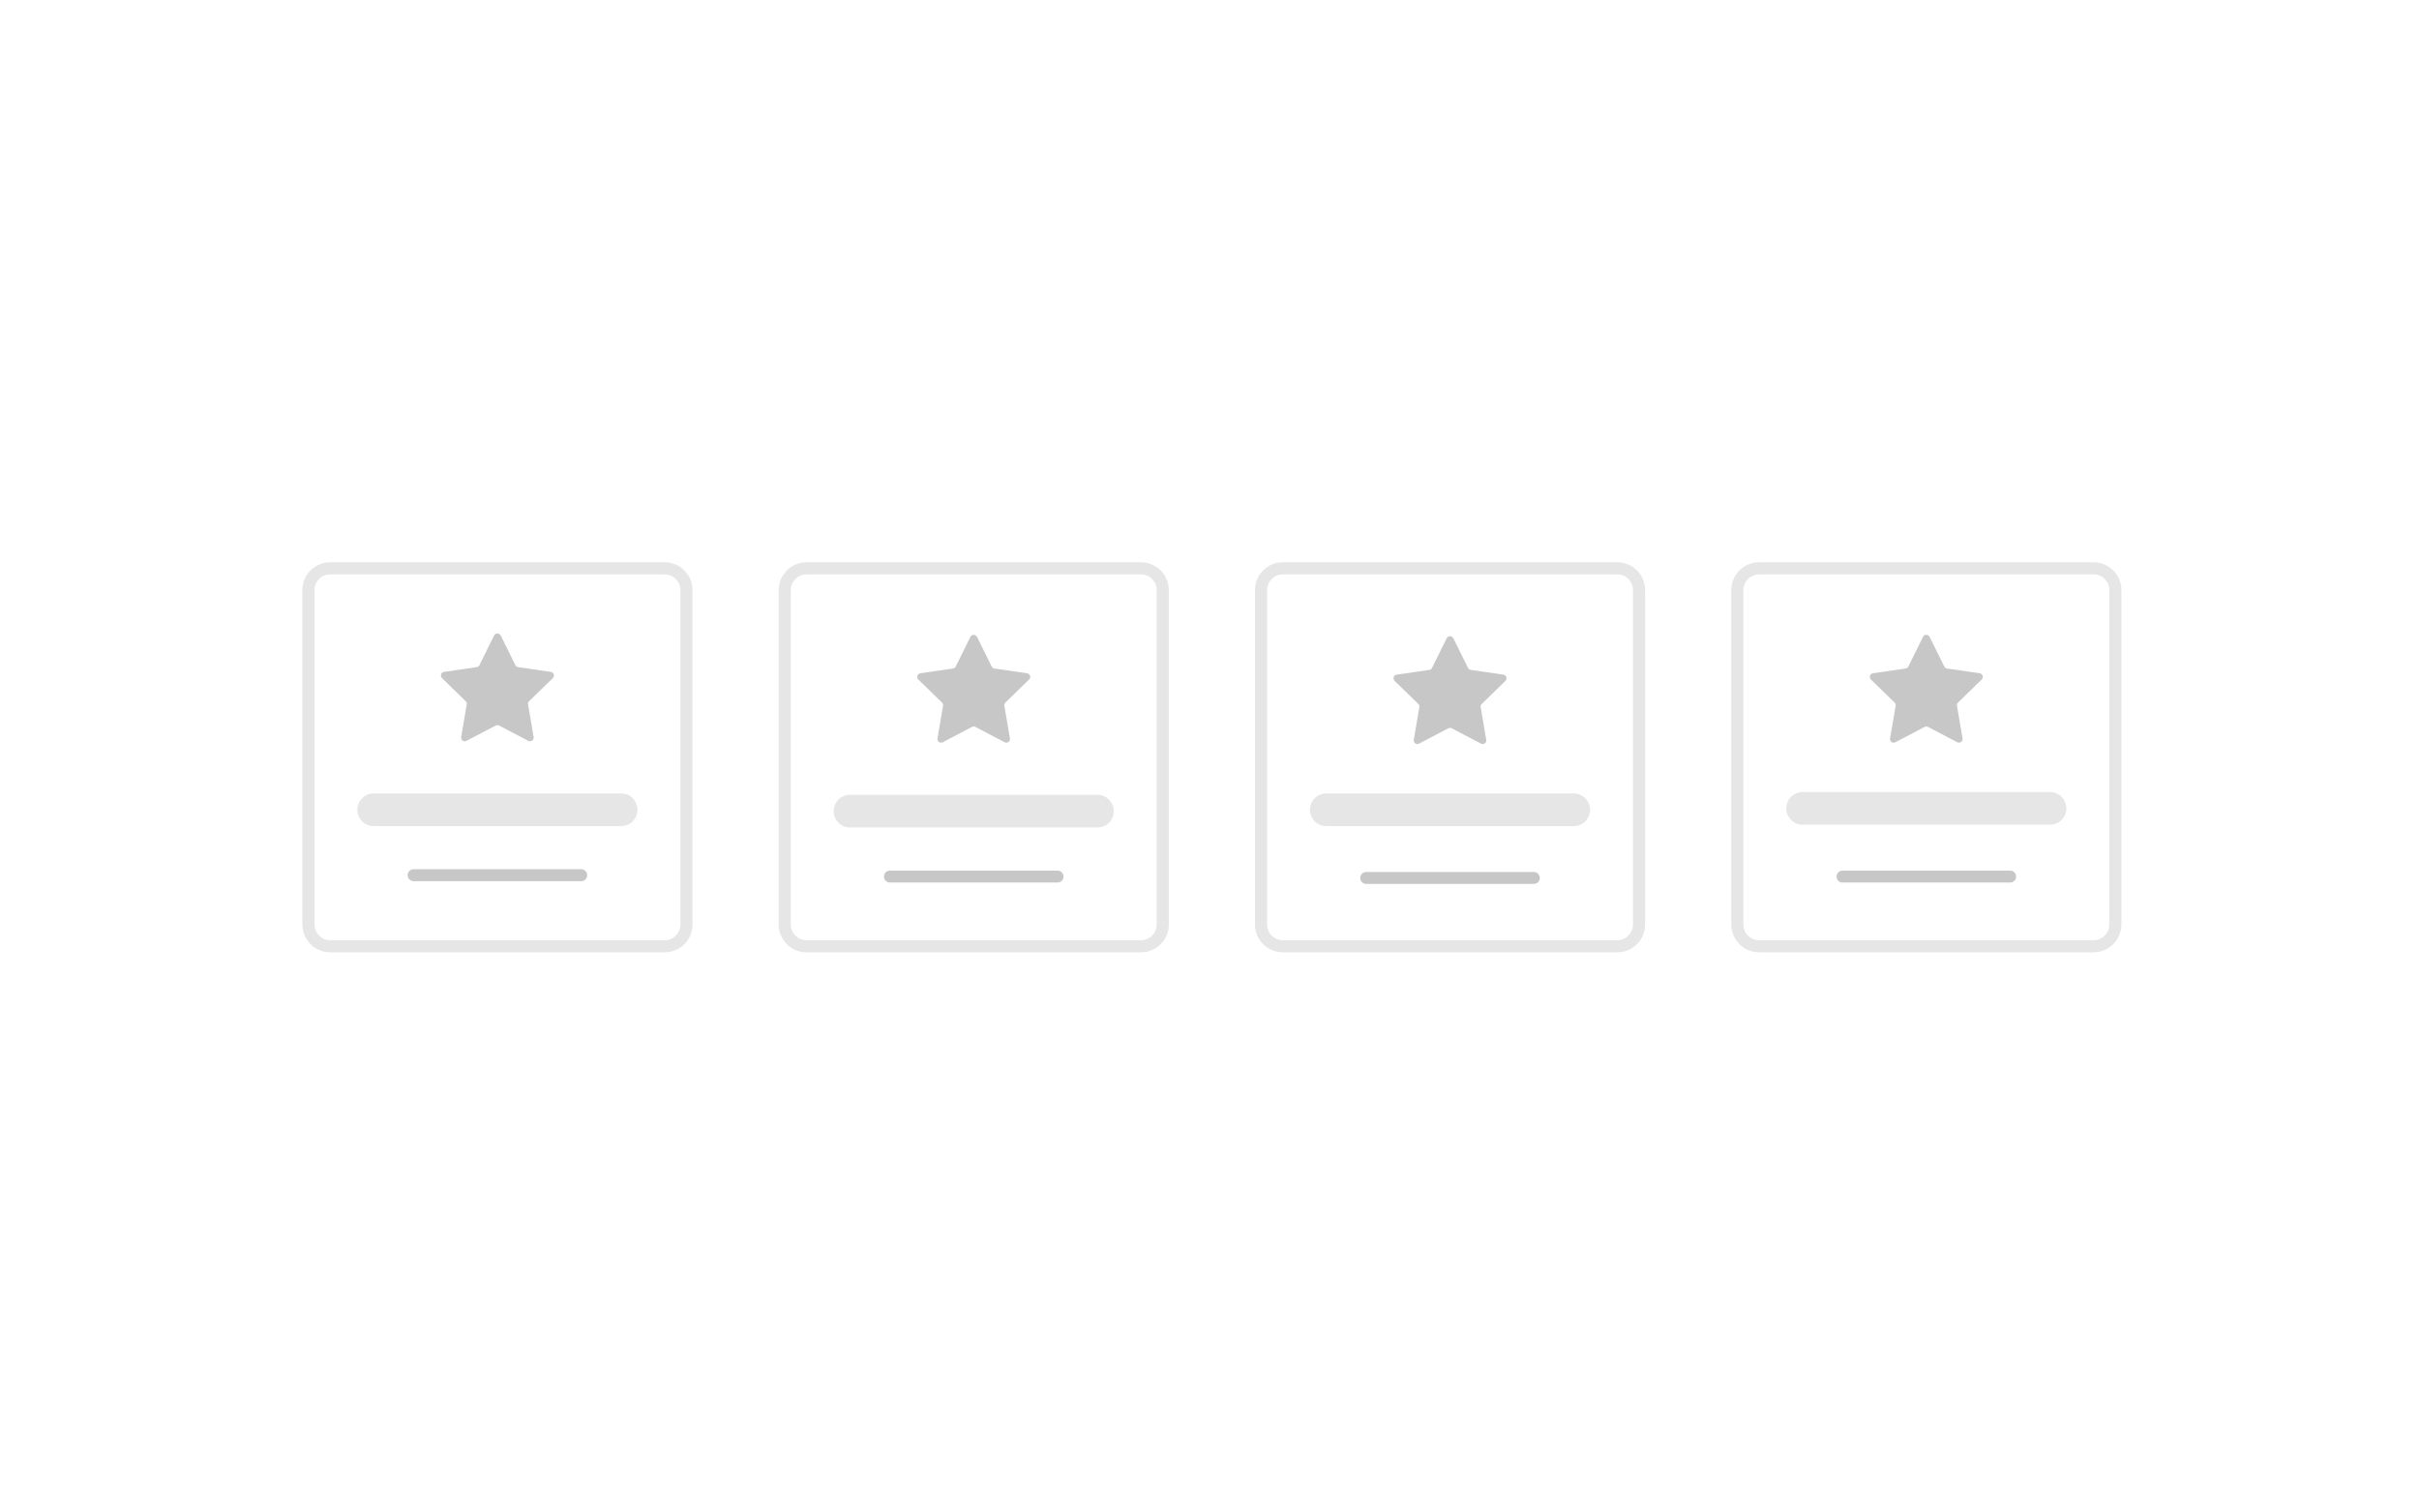
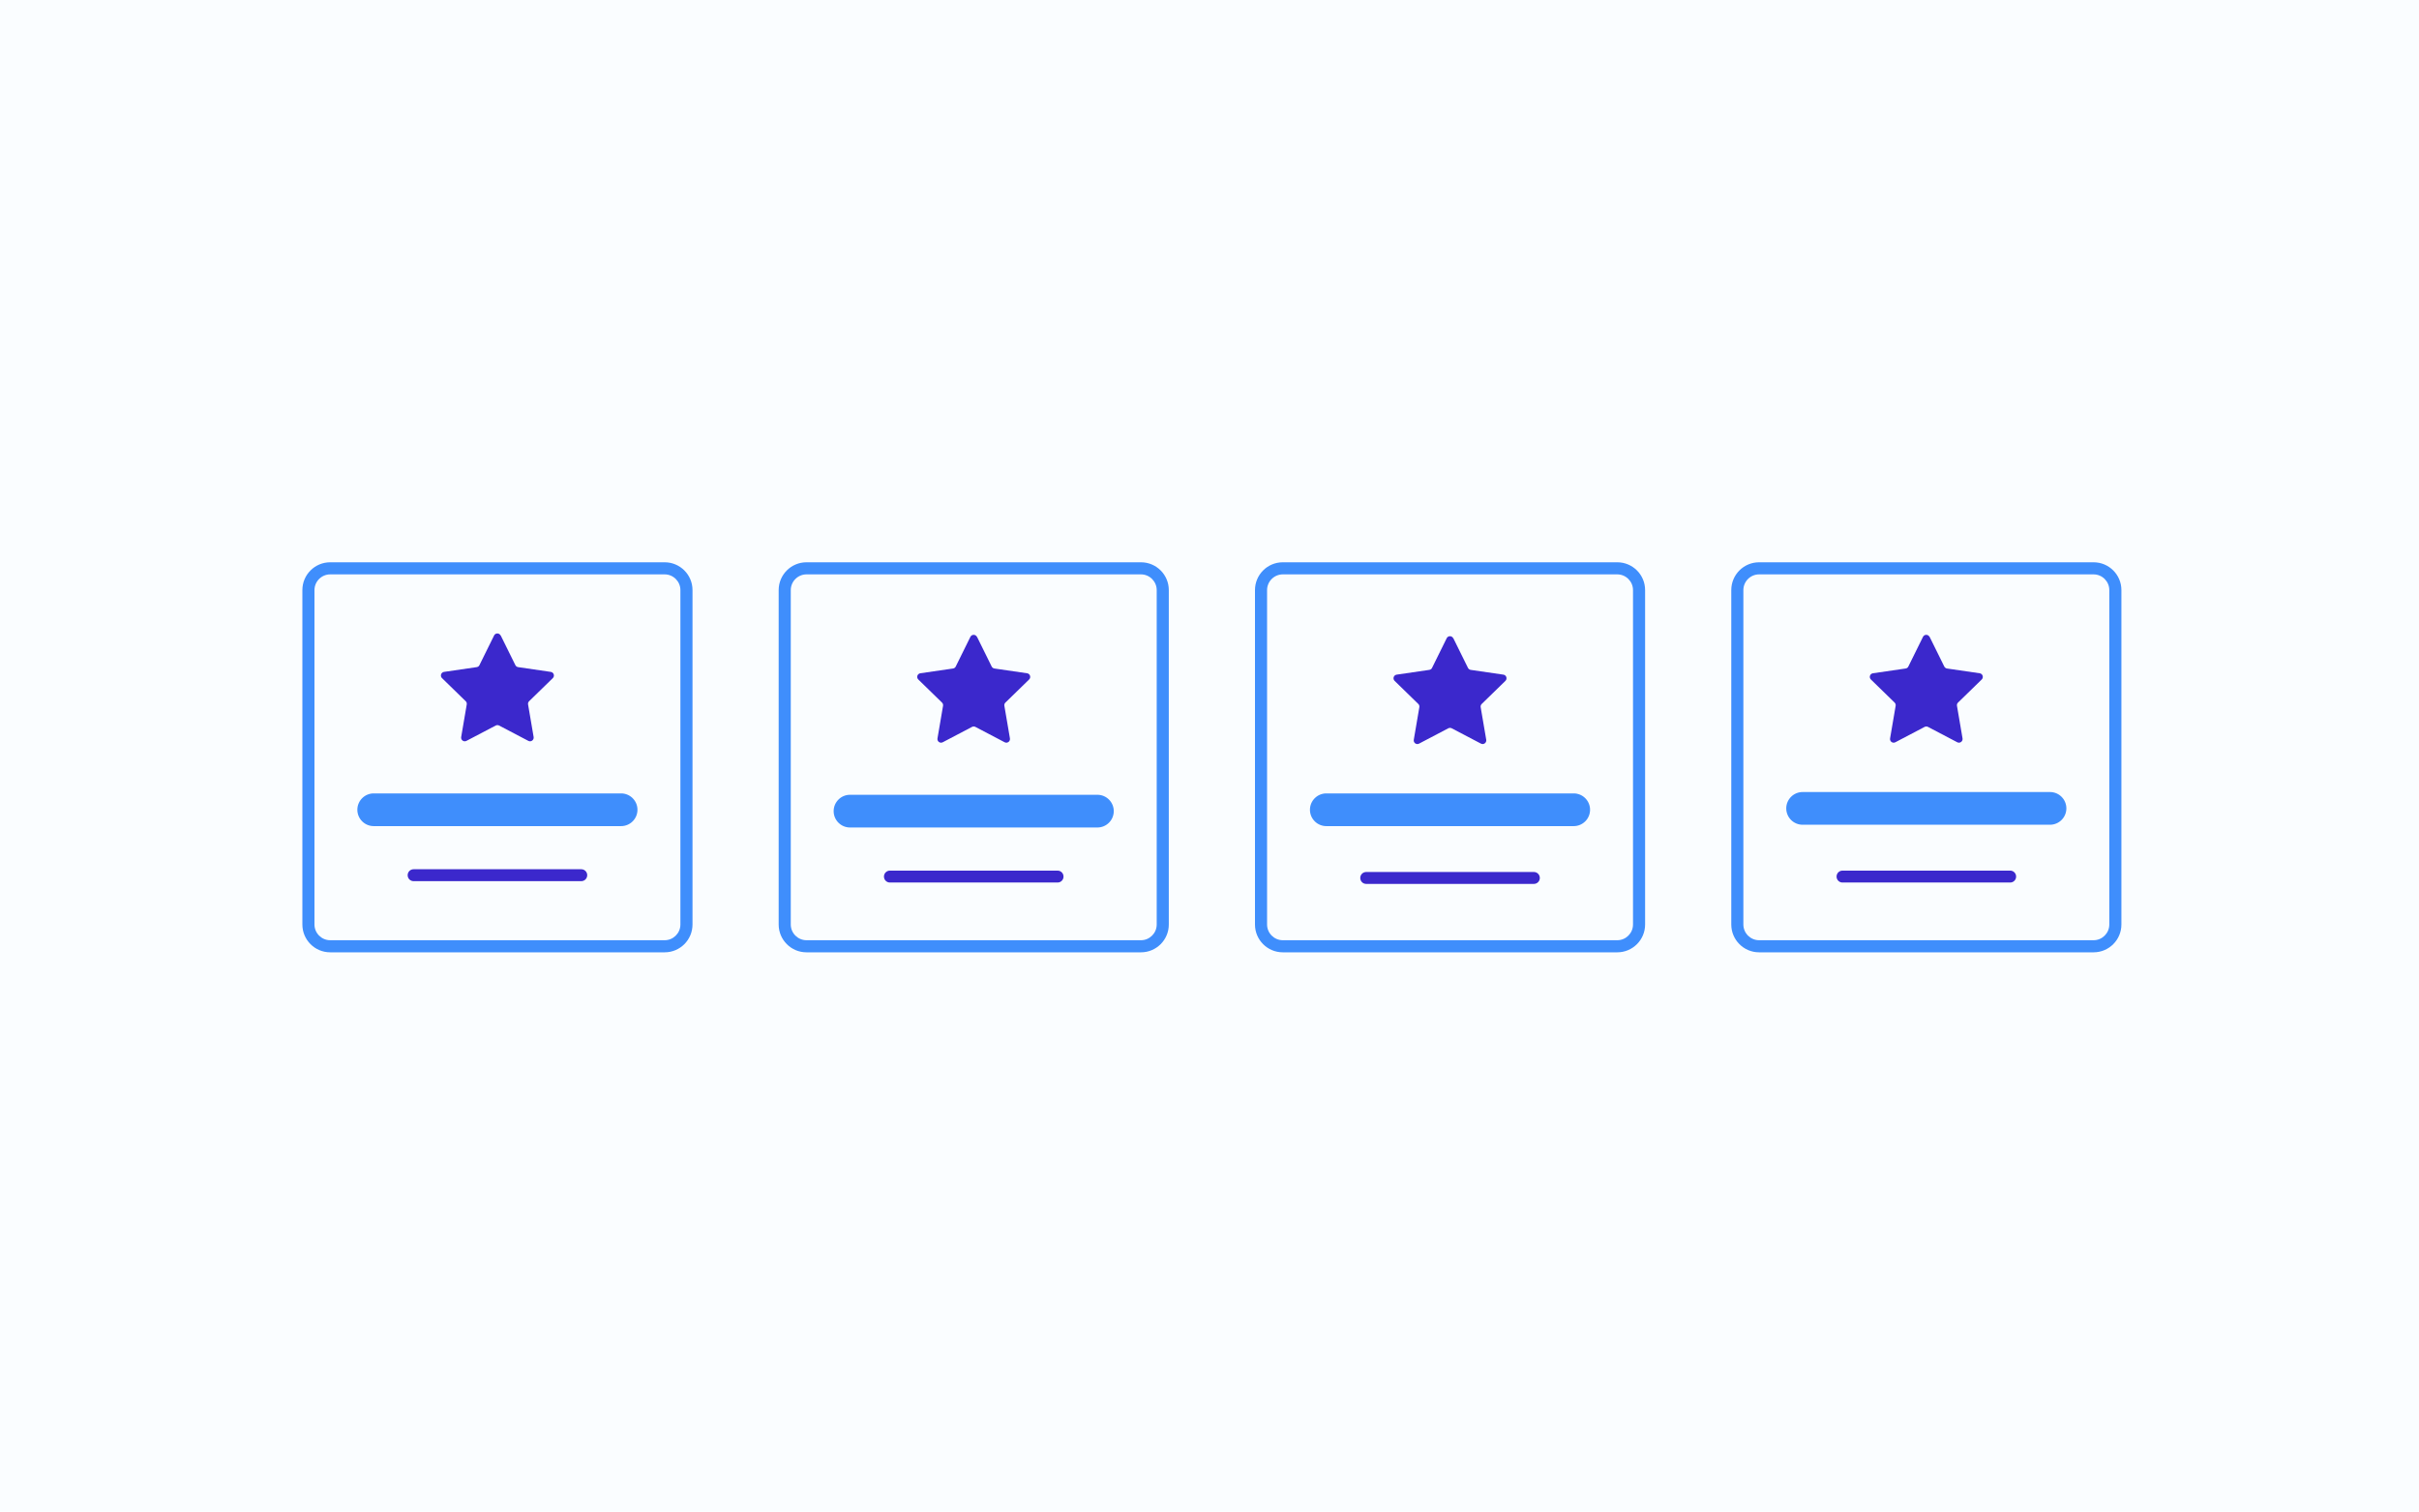
<svg xmlns="http://www.w3.org/2000/svg" width="400" height="250" fill="none">
-   <path d="M109.91 157.51H54.6a4.6 4.6 0 0 1-4.6-4.6V97.6a4.6 4.6 0 0 1 4.6-4.6h55.31a4.6 4.6 0 0 1 4.6 4.6v55.31a4.6 4.6 0 0 1-4.6 4.6zM54.6 95c-1.43 0-2.6 1.17-2.6 2.6v55.31c0 1.43 1.17 2.6 2.6 2.6h55.31c1.43 0 2.6-1.17 2.6-2.6V97.6c0-1.43-1.17-2.6-2.6-2.6H54.6z" fill="#E7E6E6" />
-   <path d="m82.8 105.11 2.42 4.9c.09.18.26.3.45.33l5.41.79c.49.07.69.68.33 1.03l-3.92 3.82c-.14.14-.21.34-.17.53l.92 5.39c.08.49-.43.87-.87.64L82.53 120a.614.614 0 0 0-.56 0l-4.84 2.54a.6.6 0 0 1-.87-.64l.92-5.39c.03-.2-.03-.4-.17-.53l-3.92-3.82a.604.604 0 0 1 .33-1.03l5.41-.79c.2-.03.37-.15.45-.33l2.42-4.9a.6.6 0 0 1 1.08 0h.02z" fill="#C7C7C7" />
-   <path d="M102.7 131.227H61.8a2.708 2.708 0 0 0-2.71 2.705 2.708 2.708 0 0 0 2.71 2.705h40.9a2.707 2.707 0 0 0 2.71-2.705 2.708 2.708 0 0 0-2.71-2.705z" fill="#E7E6E6" />
-   <path d="M96.12 143.77H68.39a.98.98 0 0 0-.98.98v.01c0 .541.438.98.98.98h27.73a.98.98 0 0 0 .98-.98v-.01a.98.98 0 0 0-.98-.98z" fill="#C7C7C7" />
-   <path d="M188.67 157.51h-55.31a4.6 4.6 0 0 1-4.6-4.6V97.6a4.6 4.6 0 0 1 4.6-4.6h55.31a4.6 4.6 0 0 1 4.6 4.6v55.31a4.6 4.6 0 0 1-4.6 4.6zM133.36 95c-1.43 0-2.6 1.17-2.6 2.6v55.31c0 1.43 1.17 2.6 2.6 2.6h55.31c1.43 0 2.6-1.17 2.6-2.6V97.6c0-1.43-1.17-2.6-2.6-2.6h-55.31z" fill="#E7E6E6" />
-   <path d="m161.56 105.337 2.42 4.901c.09.18.26.3.45.33l5.41.789c.49.07.69.681.33 1.031l-3.92 3.819a.59.59 0 0 0-.17.531l.92 5.39c.08.49-.43.87-.87.64l-4.84-2.541a.614.614 0 0 0-.56 0l-4.84 2.541a.6.6 0 0 1-.87-.64l.92-5.39a.6.6 0 0 0-.17-.531l-3.92-3.819a.604.604 0 0 1 .33-1.031l5.41-.789c.2-.03.37-.15.45-.33l2.42-4.901a.6.6 0 0 1 1.08 0h.02z" fill="#C7C7C7" />
-   <path d="M181.46 131.455h-40.9a2.707 2.707 0 0 0-2.71 2.705 2.707 2.707 0 0 0 2.71 2.705h40.9a2.707 2.707 0 0 0 2.71-2.705 2.707 2.707 0 0 0-2.71-2.705z" fill="#E7E6E6" />
-   <path d="M174.88 143.997h-27.73a.98.98 0 0 0-.98.98v.01c0 .542.439.98.98.98h27.73a.98.98 0 0 0 .98-.98v-.01a.98.98 0 0 0-.98-.98z" fill="#C7C7C7" />
-   <path d="M267.43 157.51h-55.31a4.6 4.6 0 0 1-4.6-4.6V97.6a4.6 4.6 0 0 1 4.6-4.6h55.31a4.6 4.6 0 0 1 4.6 4.6v55.31a4.6 4.6 0 0 1-4.6 4.6zM212.12 95c-1.43 0-2.6 1.17-2.6 2.6v55.31c0 1.43 1.17 2.6 2.6 2.6h55.31c1.43 0 2.6-1.17 2.6-2.6V97.6c0-1.43-1.17-2.6-2.6-2.6h-55.31z" fill="#E7E6E6" />
-   <path d="m240.32 105.565 2.42 4.9c.09.18.26.3.45.33l5.41.79c.49.07.69.68.33 1.03l-3.92 3.82c-.14.14-.21.34-.17.53l.92 5.39c.08.49-.43.87-.87.64l-4.84-2.54a.614.614 0 0 0-.56 0l-4.84 2.54a.6.6 0 0 1-.87-.64l.92-5.39c.03-.2-.03-.4-.17-.53l-3.92-3.82a.604.604 0 0 1 .33-1.03l5.41-.79c.2-.03.37-.15.45-.33l2.42-4.9a.6.6 0 0 1 1.08 0h.02z" fill="#C7C7C7" />
-   <path d="M260.22 131.227h-40.9a2.708 2.708 0 0 0-2.71 2.705 2.707 2.707 0 0 0 2.71 2.705h40.9a2.707 2.707 0 0 0 2.71-2.705 2.708 2.708 0 0 0-2.71-2.705z" fill="#E7E6E6" />
-   <path d="M253.64 144.225h-27.73a.98.98 0 0 0-.98.98v.01c0 .541.438.98.98.98h27.73a.98.98 0 0 0 .98-.98v-.01a.98.98 0 0 0-.98-.98z" fill="#C7C7C7" />
-   <path d="M346.19 157.51h-55.31a4.6 4.6 0 0 1-4.6-4.6V97.6a4.6 4.6 0 0 1 4.6-4.6h55.31a4.6 4.6 0 0 1 4.6 4.6v55.31a4.6 4.6 0 0 1-4.6 4.6zM290.88 95c-1.43 0-2.6 1.17-2.6 2.6v55.31c0 1.43 1.17 2.6 2.6 2.6h55.31c1.43 0 2.6-1.17 2.6-2.6V97.6c0-1.43-1.17-2.6-2.6-2.6h-55.31z" fill="#E7E6E6" />
-   <path d="m319.08 105.337 2.42 4.901c.09.18.26.3.45.33l5.41.789c.49.07.69.681.33 1.031l-3.92 3.819a.59.59 0 0 0-.17.531l.92 5.39c.08.49-.43.87-.87.64l-4.84-2.541a.614.614 0 0 0-.56 0l-4.84 2.541a.6.6 0 0 1-.87-.64l.92-5.39a.6.6 0 0 0-.17-.531l-3.92-3.819a.604.604 0 0 1 .33-1.031l5.41-.789c.2-.03.37-.15.45-.33l2.42-4.901a.6.6 0 0 1 1.08 0h.02z" fill="#C7C7C7" />
-   <path d="M338.98 131h-40.9a2.707 2.707 0 0 0-2.71 2.705 2.707 2.707 0 0 0 2.71 2.705h40.9a2.707 2.707 0 0 0 2.71-2.705 2.707 2.707 0 0 0-2.71-2.705z" fill="#E7E6E6" />
-   <path d="M332.4 143.997h-27.73a.98.98 0 0 0-.98.98v.01c0 .542.439.98.98.98h27.73a.98.98 0 0 0 .98-.98v-.01a.98.98 0 0 0-.98-.98z" fill="#C7C7C7" />
+   <path fill="#FAFDFF" d="M0 0h400v250H0z" />
+   <path d="M109.91 157.51H54.6a4.6 4.6 0 0 1-4.6-4.6V97.6a4.6 4.6 0 0 1 4.6-4.6h55.31a4.6 4.6 0 0 1 4.6 4.6v55.31a4.6 4.6 0 0 1-4.6 4.6zM54.6 95c-1.43 0-2.6 1.17-2.6 2.6v55.31c0 1.43 1.17 2.6 2.6 2.6h55.31c1.43 0 2.6-1.17 2.6-2.6V97.6c0-1.43-1.17-2.6-2.6-2.6H54.6z" fill="#3F8EFC" />
+   <path d="m82.8 105.11 2.42 4.9c.09.18.26.3.45.33l5.41.79c.49.07.69.68.33 1.03l-3.92 3.82c-.14.14-.21.34-.17.53l.92 5.39c.08.49-.43.87-.87.64L82.53 120a.614.614 0 0 0-.56 0l-4.84 2.54a.6.6 0 0 1-.87-.64l.92-5.39c.03-.2-.03-.4-.17-.53l-3.92-3.82a.604.604 0 0 1 .33-1.03l5.41-.79c.2-.03.37-.15.45-.33l2.42-4.9a.6.6 0 0 1 1.08 0h.02z" fill="#3B28CC" />
+   <path d="M102.7 131.227H61.8a2.708 2.708 0 0 0-2.71 2.705 2.708 2.708 0 0 0 2.71 2.705h40.9a2.707 2.707 0 0 0 2.71-2.705 2.708 2.708 0 0 0-2.71-2.705z" fill="#3F8EFC" />
+   <path d="M96.12 143.77H68.39a.98.98 0 0 0-.98.98v.01c0 .541.438.98.98.98h27.73a.98.98 0 0 0 .98-.98v-.01a.98.98 0 0 0-.98-.98z" fill="#3B28CC" />
+   <path d="M188.67 157.51h-55.31a4.6 4.6 0 0 1-4.6-4.6V97.6a4.6 4.6 0 0 1 4.6-4.6h55.31a4.6 4.6 0 0 1 4.6 4.6v55.31a4.6 4.6 0 0 1-4.6 4.6zM133.36 95c-1.43 0-2.6 1.17-2.6 2.6v55.31c0 1.43 1.17 2.6 2.6 2.6h55.31c1.43 0 2.6-1.17 2.6-2.6V97.6c0-1.43-1.17-2.6-2.6-2.6h-55.31z" fill="#3F8EFC" />
+   <path d="m161.56 105.337 2.42 4.901c.09.18.26.3.45.33l5.41.789c.49.07.69.681.33 1.031l-3.92 3.819a.59.59 0 0 0-.17.531l.92 5.39c.08.49-.43.87-.87.64l-4.84-2.541a.614.614 0 0 0-.56 0l-4.84 2.541a.6.6 0 0 1-.87-.64l.92-5.39a.6.6 0 0 0-.17-.531l-3.92-3.819a.604.604 0 0 1 .33-1.031l5.41-.789c.2-.03.37-.15.45-.33l2.42-4.901a.6.6 0 0 1 1.08 0h.02z" fill="#3B28CC" />
+   <path d="M181.46 131.455h-40.9a2.707 2.707 0 0 0-2.71 2.705 2.707 2.707 0 0 0 2.71 2.705h40.9a2.707 2.707 0 0 0 2.71-2.705 2.707 2.707 0 0 0-2.71-2.705z" fill="#3F8EFC" />
+   <path d="M174.88 143.997h-27.73a.98.98 0 0 0-.98.98v.01c0 .542.439.98.98.98h27.73a.98.98 0 0 0 .98-.98v-.01a.98.98 0 0 0-.98-.98z" fill="#3B28CC" />
+   <path d="M267.43 157.51h-55.31a4.6 4.6 0 0 1-4.6-4.6V97.6a4.6 4.6 0 0 1 4.6-4.6h55.31a4.6 4.6 0 0 1 4.6 4.6v55.31a4.6 4.6 0 0 1-4.6 4.6zM212.12 95c-1.43 0-2.6 1.17-2.6 2.6v55.31c0 1.43 1.17 2.6 2.6 2.6h55.31c1.43 0 2.6-1.17 2.6-2.6V97.6c0-1.43-1.17-2.6-2.6-2.6h-55.31z" fill="#3F8EFC" />
+   <path d="m240.32 105.565 2.42 4.9c.09.18.26.3.45.33l5.41.79c.49.07.69.68.33 1.03l-3.92 3.82c-.14.14-.21.34-.17.53l.92 5.39c.08.49-.43.87-.87.64l-4.84-2.54a.614.614 0 0 0-.56 0l-4.84 2.54a.6.6 0 0 1-.87-.64l.92-5.39c.03-.2-.03-.4-.17-.53l-3.92-3.82a.604.604 0 0 1 .33-1.03l5.41-.79c.2-.03.37-.15.45-.33l2.42-4.9a.6.6 0 0 1 1.08 0h.02z" fill="#3B28CC" />
+   <path d="M260.22 131.227h-40.9a2.708 2.708 0 0 0-2.71 2.705 2.707 2.707 0 0 0 2.71 2.705h40.9a2.707 2.707 0 0 0 2.71-2.705 2.708 2.708 0 0 0-2.71-2.705z" fill="#3F8EFC" />
+   <path d="M253.64 144.225h-27.73a.98.98 0 0 0-.98.98v.01c0 .541.438.98.98.98h27.73a.98.98 0 0 0 .98-.98v-.01a.98.98 0 0 0-.98-.98z" fill="#3B28CC" />
+   <path d="M346.19 157.51h-55.31a4.6 4.6 0 0 1-4.6-4.6V97.6a4.6 4.6 0 0 1 4.6-4.6h55.31a4.6 4.6 0 0 1 4.6 4.6v55.31a4.6 4.6 0 0 1-4.6 4.6zM290.88 95c-1.43 0-2.6 1.17-2.6 2.6v55.31c0 1.43 1.17 2.6 2.6 2.6h55.31c1.43 0 2.6-1.17 2.6-2.6V97.6c0-1.43-1.17-2.6-2.6-2.6h-55.31z" fill="#3F8EFC" />
+   <path d="m319.08 105.337 2.42 4.901c.09.18.26.3.45.33l5.41.789c.49.07.69.681.33 1.031l-3.92 3.819a.59.59 0 0 0-.17.531l.92 5.39c.08.49-.43.87-.87.64l-4.84-2.541a.614.614 0 0 0-.56 0l-4.84 2.541a.6.6 0 0 1-.87-.64l.92-5.39a.6.6 0 0 0-.17-.531l-3.92-3.819a.604.604 0 0 1 .33-1.031l5.41-.789c.2-.03.37-.15.45-.33l2.42-4.901a.6.6 0 0 1 1.08 0h.02z" fill="#3B28CC" />
+   <path d="M338.98 131h-40.9a2.707 2.707 0 0 0-2.71 2.705 2.707 2.707 0 0 0 2.71 2.705h40.9a2.707 2.707 0 0 0 2.71-2.705 2.707 2.707 0 0 0-2.71-2.705z" fill="#3F8EFC" />
+   <path d="M332.4 143.997h-27.73a.98.98 0 0 0-.98.98v.01c0 .542.439.98.98.98h27.73a.98.98 0 0 0 .98-.98v-.01a.98.98 0 0 0-.98-.98z" fill="#3B28CC" />
</svg>
